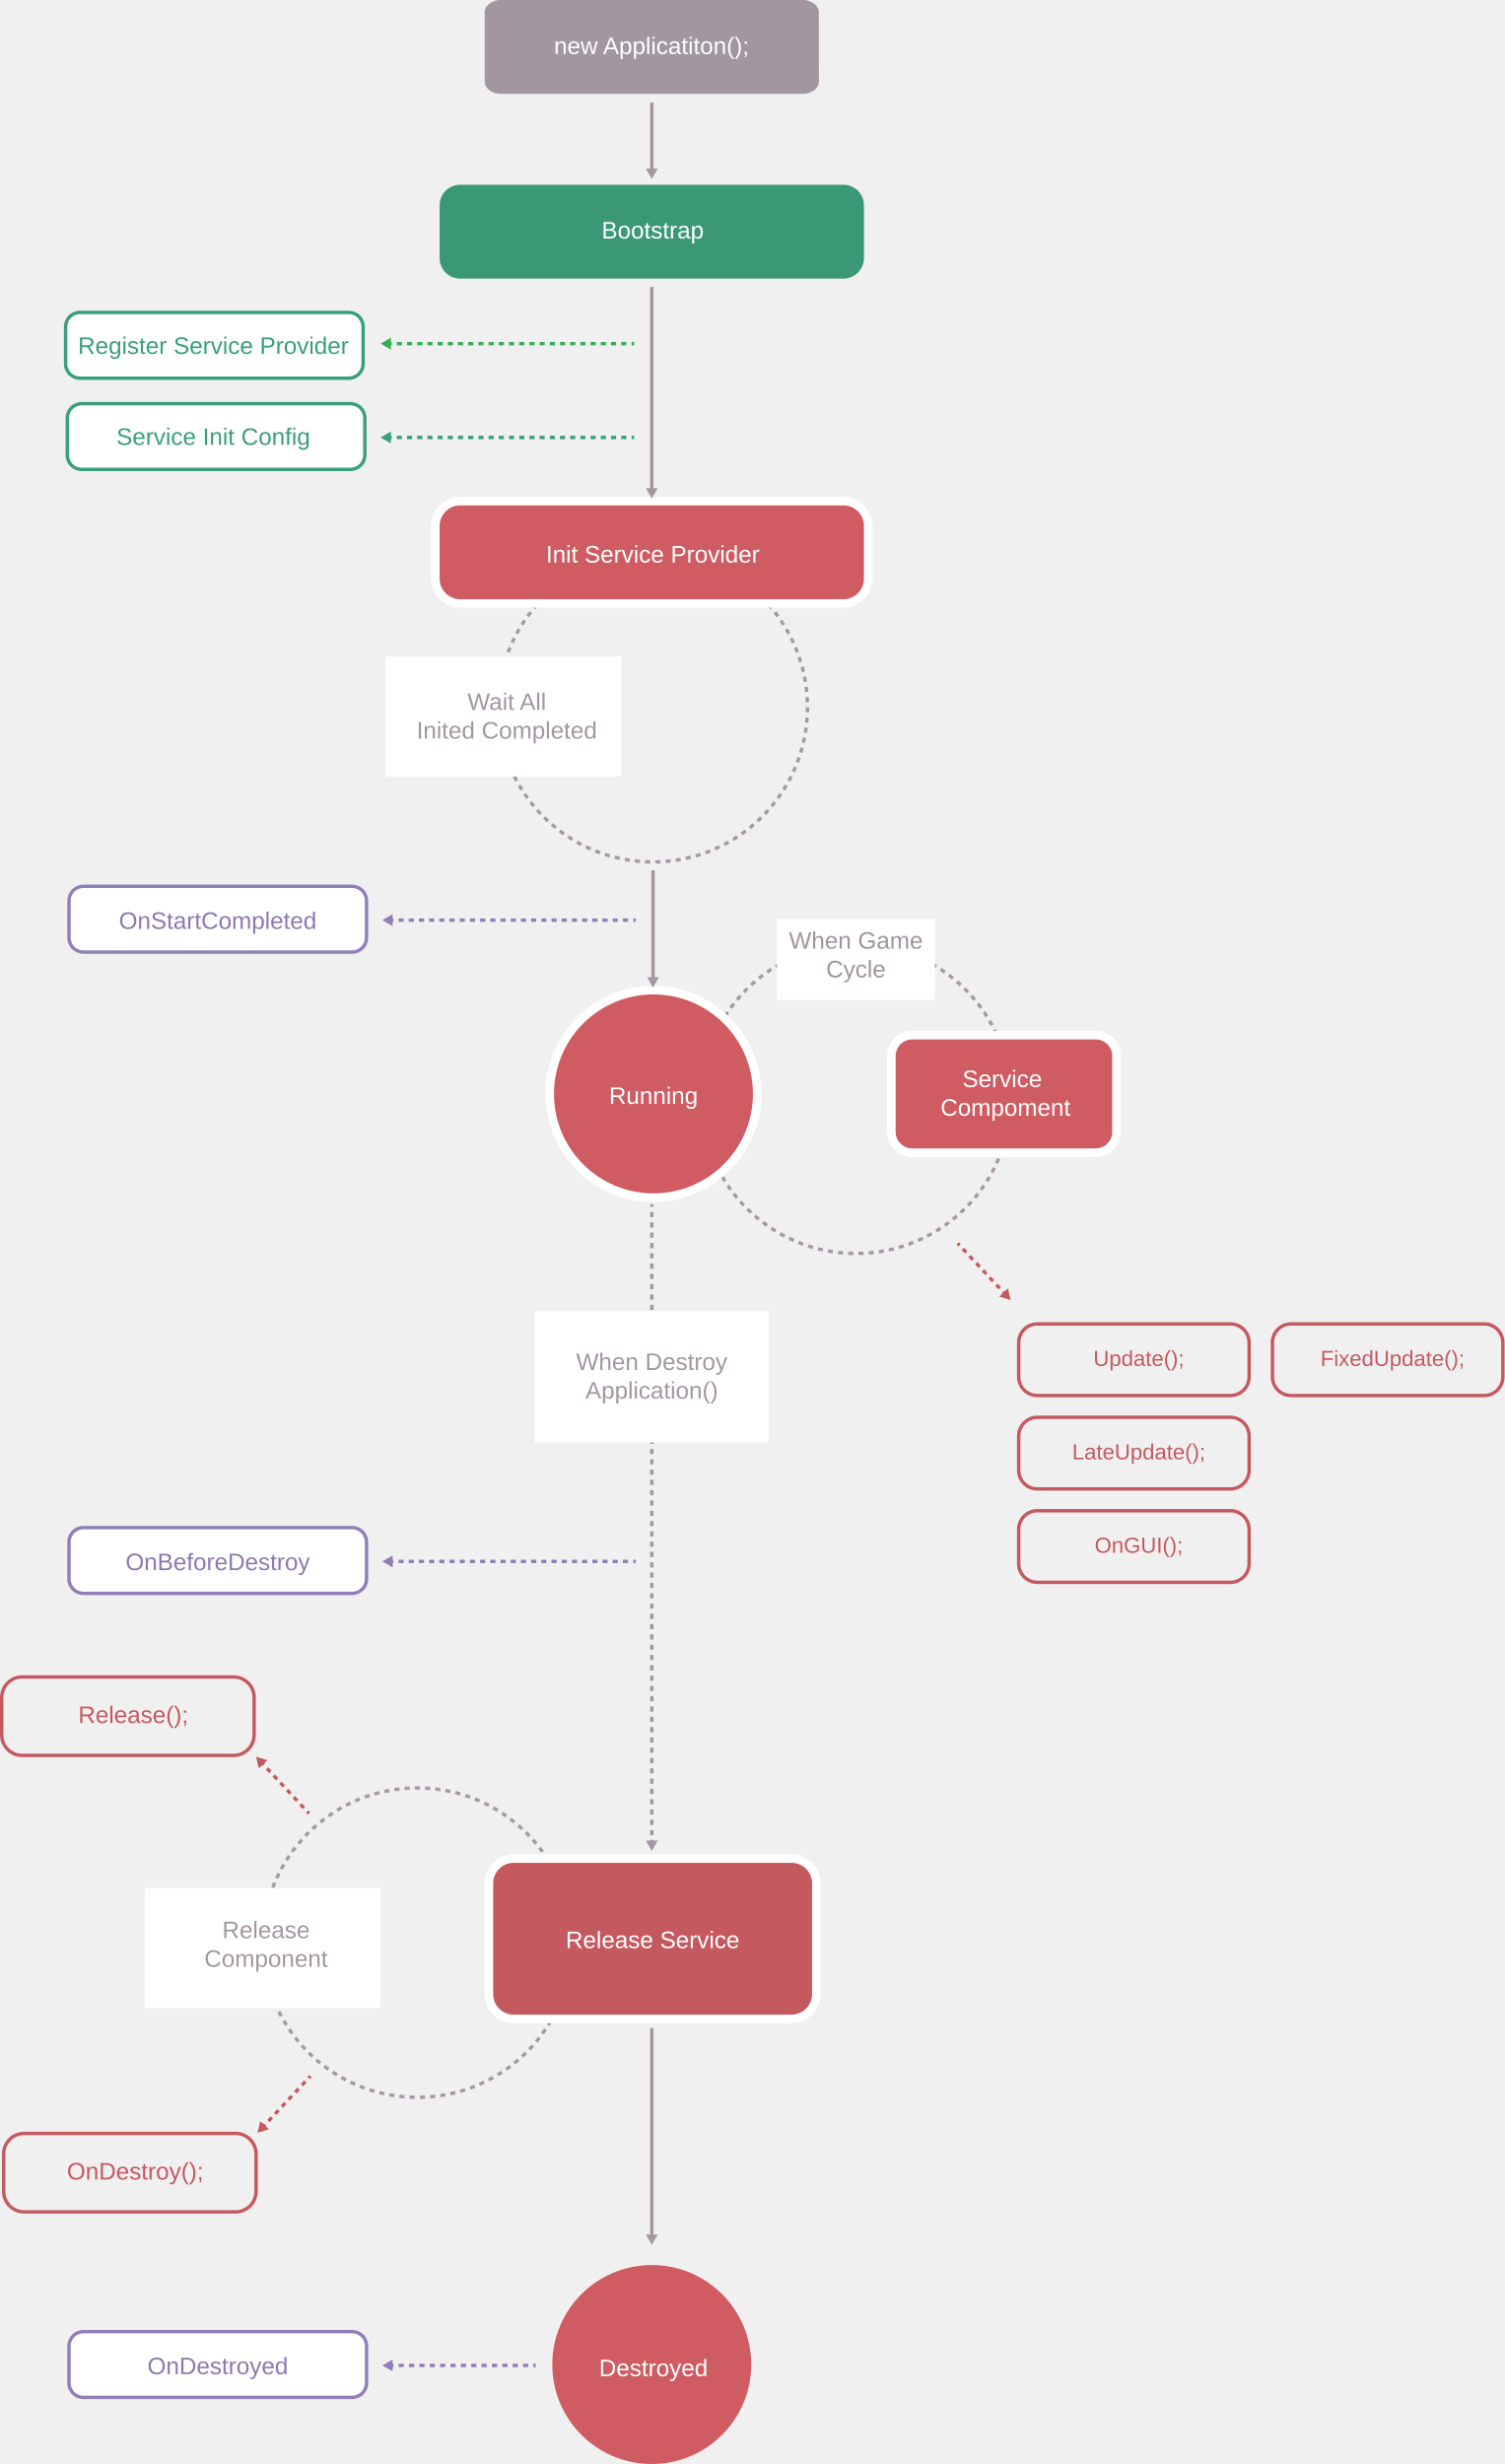
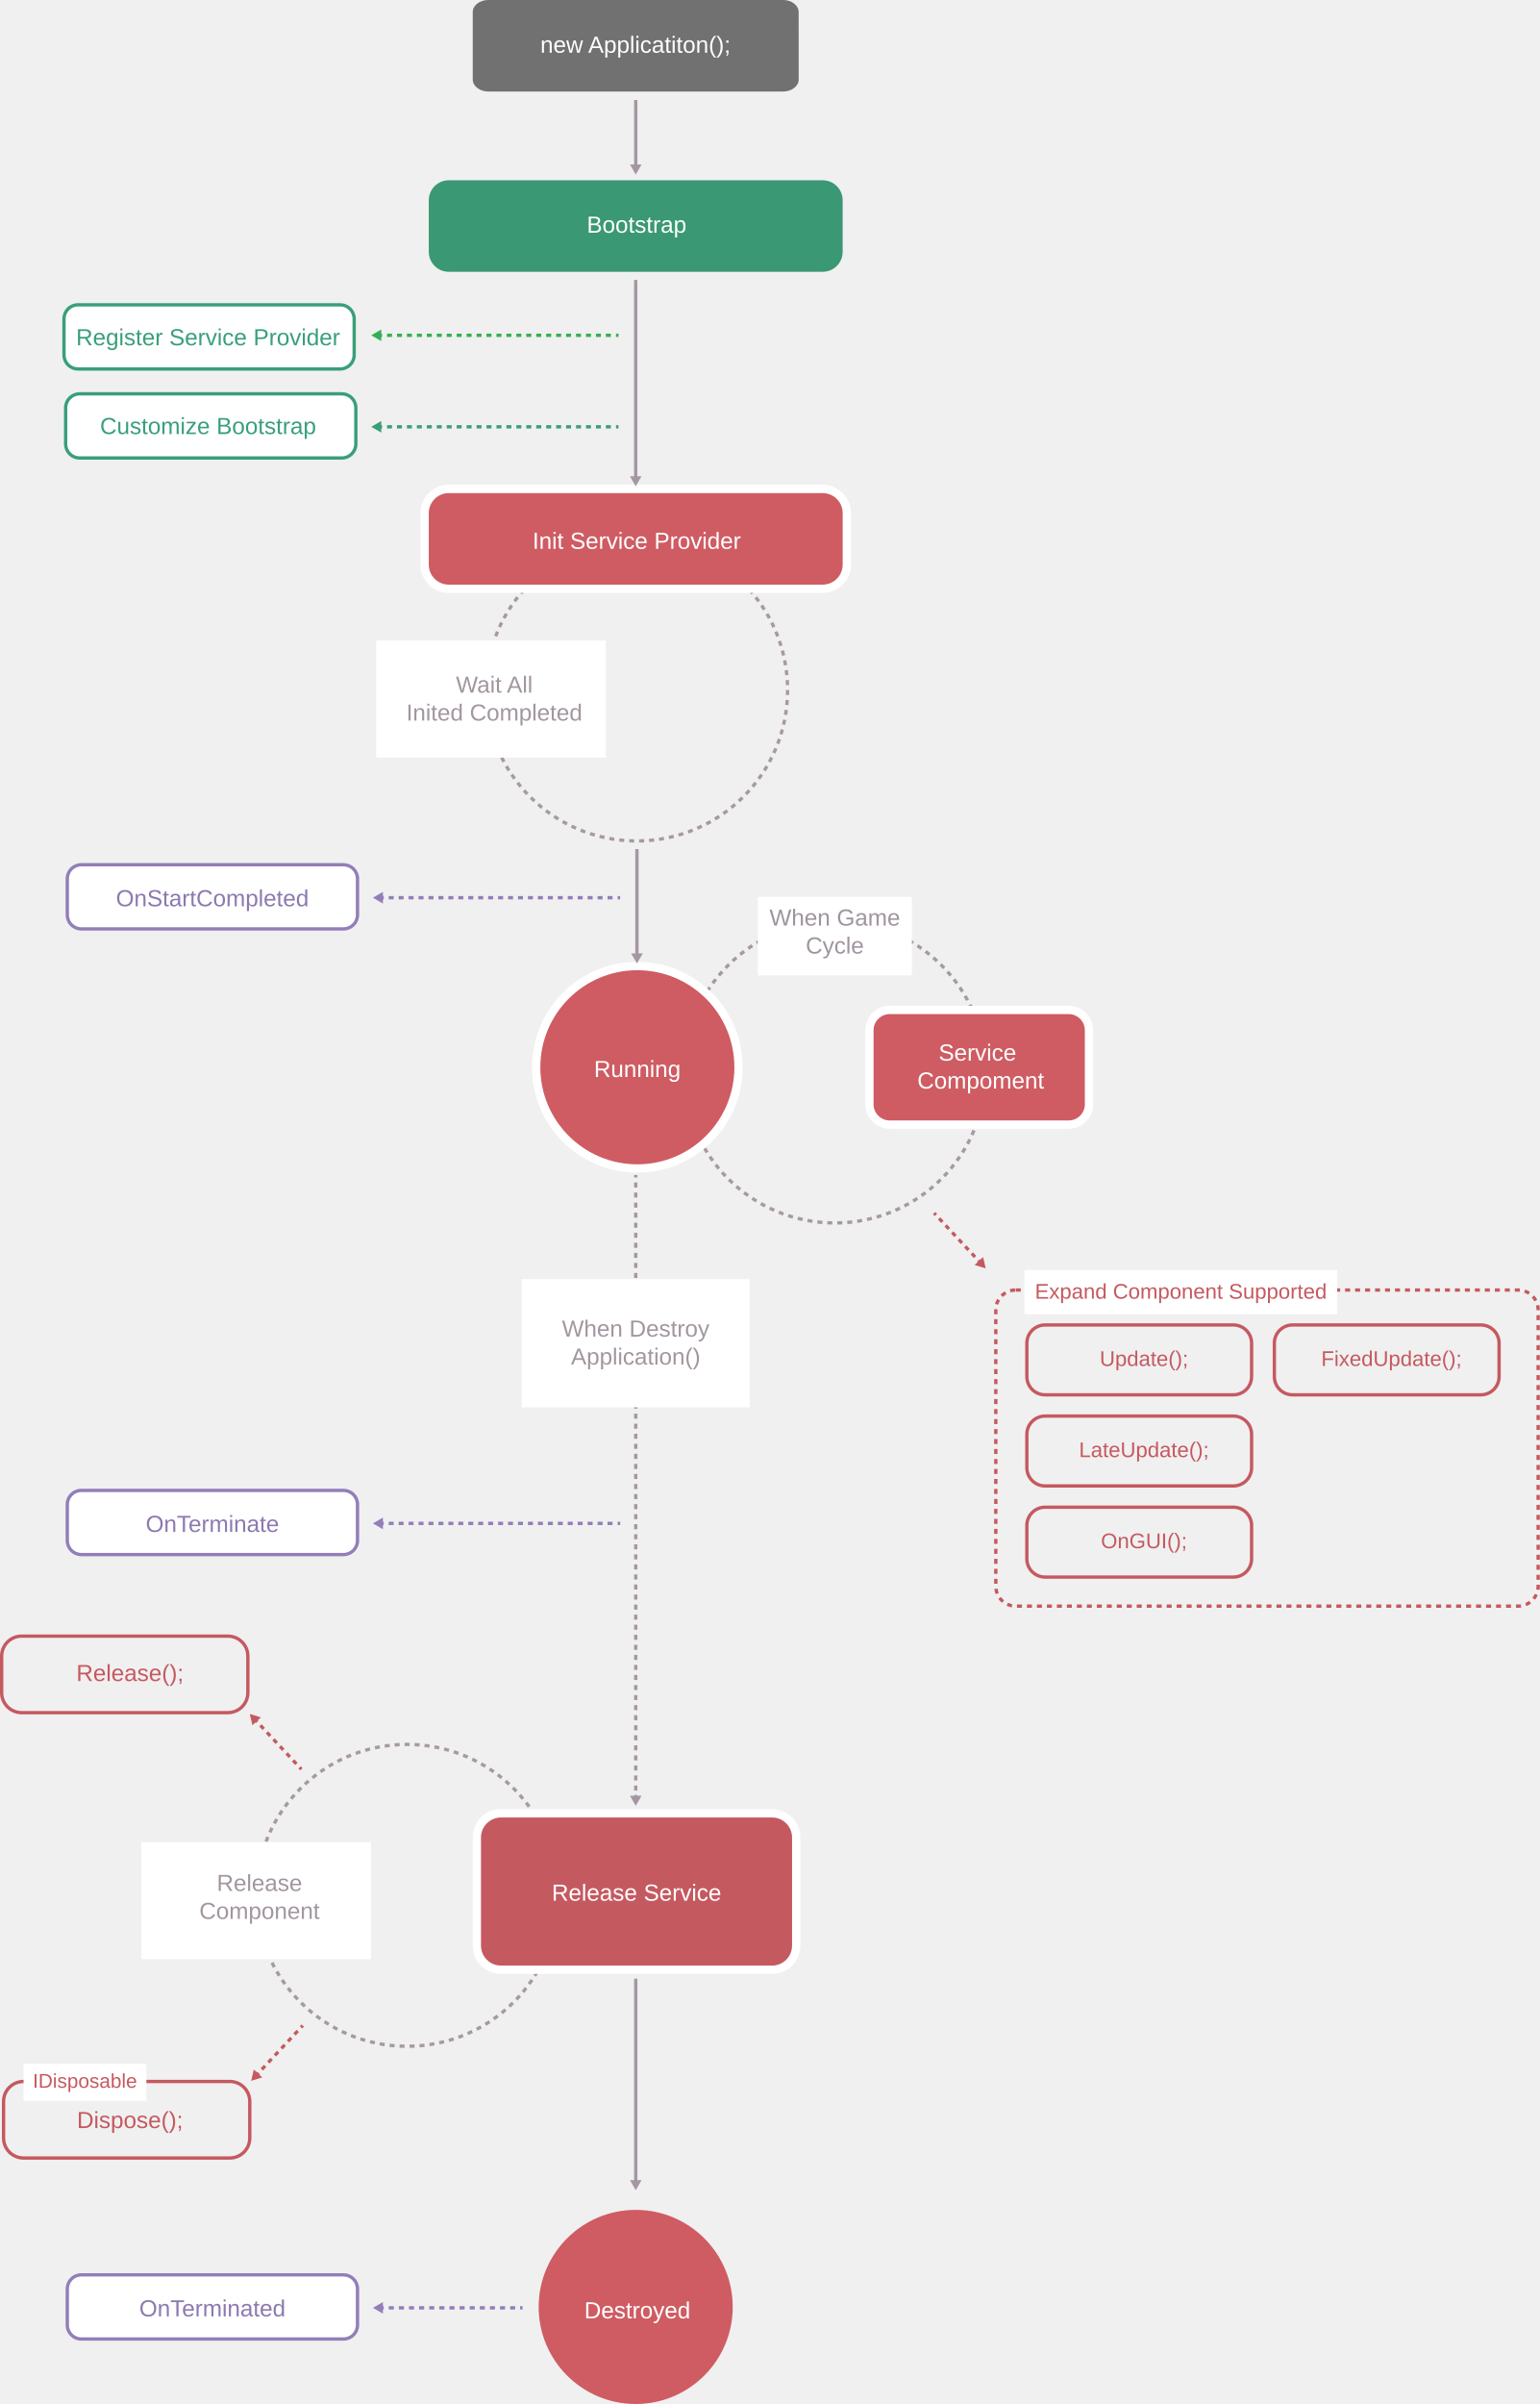
- <svg xmlns="http://www.w3.org/2000/svg" id="图层_1" data-name="图层 1" viewBox="0 0 882.17 1444.72">
+ <svg xmlns="http://www.w3.org/2000/svg" id="图层_1" data-name="图层 1" viewBox="0 0 925.66 1444.72">
  <defs>
-     <style>.cls-1,.cls-10,.cls-11,.cls-13,.cls-14,.cls-16,.cls-19,.cls-20,.cls-26,.cls-29,.cls-30,.cls-31{fill:none;}.cls-1{stroke:#a699a4;stroke-dasharray:3 3;}.cls-1,.cls-10,.cls-11,.cls-13,.cls-14,.cls-16,.cls-18,.cls-19,.cls-20,.cls-26,.cls-27,.cls-29,.cls-30,.cls-31,.cls-8{stroke-miterlimit:10;}.cls-1,.cls-10,.cls-11,.cls-13,.cls-14,.cls-16,.cls-18,.cls-19,.cls-20,.cls-26,.cls-29,.cls-30,.cls-31,.cls-8{stroke-width:2px;}.cls-2,.cls-22{fill:#a296a0;}.cls-22,.cls-24,.cls-25,.cls-3,.cls-32,.cls-9{font-size:14px;}.cls-18,.cls-27,.cls-3,.cls-7,.cls-8{fill:#fff;}.cls-22,.cls-24,.cls-25,.cls-3,.cls-32,.cls-33,.cls-9{font-family:ArialMT, Arial;}.cls-4{letter-spacing:-0.06em;}.cls-5{fill:#3a9874;}.cls-6{fill:#cf5c63;}.cls-13,.cls-14,.cls-8{stroke:#399f79;}.cls-15,.cls-9{fill:#399f79;}.cls-10,.cls-11{stroke:#35af54;}.cls-11,.cls-14,.cls-20{stroke-dasharray:2.99 2.99;}.cls-12{fill:#35af54;}.cls-16,.cls-26{stroke:#a497a2;}.cls-17{fill:#a497a2;}.cls-18,.cls-19,.cls-20,.cls-29{stroke:#927eb9;}.cls-21{fill:#927eb9;}.cls-23{letter-spacing:-0.04em;}.cls-24{fill:#8c79b0;}.cls-25{fill:#a0949f;}.cls-26{stroke-dasharray:3.02 3.02;}.cls-27{stroke:#fff;}.cls-28,.cls-32,.cls-33{fill:#c55960;}.cls-29{stroke-dasharray:3.04 3.04;}.cls-30,.cls-31{stroke:#c55960;}.cls-31{stroke-dasharray:2.88 2.88;}.cls-33{font-size:12.78px;}</style>
+     <style>.cls-1,.cls-10,.cls-11,.cls-13,.cls-14,.cls-16,.cls-19,.cls-20,.cls-26,.cls-29,.cls-31,.cls-32,.cls-34,.cls-36{fill:none;}.cls-1{stroke:#a699a4;stroke-dasharray:3 3;}.cls-1,.cls-10,.cls-11,.cls-13,.cls-14,.cls-16,.cls-18,.cls-19,.cls-20,.cls-26,.cls-27,.cls-29,.cls-31,.cls-32,.cls-34,.cls-36,.cls-8{stroke-miterlimit:10;}.cls-1,.cls-10,.cls-11,.cls-13,.cls-14,.cls-16,.cls-18,.cls-19,.cls-20,.cls-26,.cls-29,.cls-31,.cls-32,.cls-34,.cls-36,.cls-8{stroke-width:2px;}.cls-2{fill:#727171;}.cls-22,.cls-24,.cls-25,.cls-3,.cls-33,.cls-9{font-size:14px;}.cls-18,.cls-27,.cls-3,.cls-7,.cls-8{fill:#fff;}.cls-22,.cls-24,.cls-25,.cls-3,.cls-33,.cls-35,.cls-37,.cls-9{font-family:ArialMT, Arial;}.cls-4{letter-spacing:-0.06em;}.cls-5{fill:#3a9874;}.cls-6{fill:#cf5c63;}.cls-13,.cls-14,.cls-8{stroke:#399f79;}.cls-15,.cls-9{fill:#399f79;}.cls-10,.cls-11{stroke:#35af54;}.cls-11{stroke-dasharray:2.99 2.99;}.cls-12{fill:#35af54;}.cls-14,.cls-20{stroke-dasharray:2.99 2.99;}.cls-16,.cls-26{stroke:#a497a2;}.cls-17{fill:#a497a2;}.cls-18,.cls-19,.cls-20,.cls-29{stroke:#927eb9;}.cls-21{fill:#927eb9;}.cls-22{fill:#a296a0;}.cls-23{letter-spacing:-0.04em;}.cls-24{fill:#8c79b0;}.cls-25{fill:#a0949f;}.cls-26{stroke-dasharray:3.02 3.02;}.cls-27{stroke:#fff;}.cls-28,.cls-33,.cls-35,.cls-37{fill:#c55960;}.cls-29{stroke-dasharray:3.04 3.04;}.cls-30{letter-spacing:-0.11em;}.cls-31,.cls-32,.cls-34,.cls-36{stroke:#c55960;}.cls-32{stroke-dasharray:2.88 2.88;}.cls-34{stroke-dasharray:2.88 2.88;}.cls-35{font-size:12.78px;}.cls-36{stroke-dasharray:3 3;}.cls-37{font-size:12px;}</style>
  </defs>
  <circle class="cls-1" cx="244.71" cy="1139.03" r="90.71" />
  <circle class="cls-1" cx="501.86" cy="644.25" r="90.71" />
  <circle class="cls-1" cx="382.75" cy="414.68" r="90.71" />
  <path class="cls-2" d="M710,108.49c0,4-4.21,7.27-9.4,7.27H523.44c-5.19,0-9.4-3.25-9.4-7.27V68c0-4,4.21-7.27,9.4-7.27H700.56c5.19,0,9.4,3.25,9.4,7.27Z" transform="translate(-229.85 -60.75)" />
  <text class="cls-3" transform="translate(324.81 31.69)">new<tspan class="cls-4" x="25.68" y="0"> </tspan>
    <tspan x="28.8" y="0">Applicatiton();</tspan>
  </text>
  <rect class="cls-5" x="257.77" y="108.34" width="248.8" height="55" rx="12" ry="12" />
  <text class="cls-3" transform="translate(352.75 139.83)">Bootstrap</text>
  <rect class="cls-6" x="255.27" y="293.84" width="253.8" height="60" rx="14.5" ry="14.5" />
  <path class="cls-7" d="M724.42,357.09a12,12,0,0,1,12,12v31a12,12,0,0,1-12,12H499.62a12,12,0,0,1-12-12v-31a12,12,0,0,1,12-12h224.8m0-5H499.62a17,17,0,0,0-17,17v31a17,17,0,0,0,17,17h224.8a17,17,0,0,0,17-17v-31a17,17,0,0,0-17-17Z" transform="translate(-229.85 -60.75)" />
  <text class="cls-3" transform="translate(320.12 329.83)">Init Service Provider</text>
  <rect class="cls-8" x="38.48" y="183.18" width="174.43" height="38.56" rx="8.41" ry="8.41" />
  <text class="cls-9" transform="translate(45.72 207.5)">Register Service Provider</text>
  <line class="cls-10" x1="228.18" y1="201.5" x2="229.68" y2="201.5" />
  <line class="cls-11" x1="232.67" y1="201.5" x2="368.83" y2="201.5" />
  <line class="cls-10" x1="370.32" y1="201.5" x2="371.82" y2="201.5" />
  <polygon class="cls-12" points="229.2 205 223.16 201.5 229.2 198.01 229.2 205" />
  <rect class="cls-8" x="39.46" y="236.68" width="174.45" height="38.56" rx="8.41" ry="8.41" />
-   <text class="cls-9" transform="translate(68.28 260.84)">Service Init Config</text>
+   <text class="cls-9" transform="translate(60.11 260.84)">Customize Bootstrap</text>
  <line class="cls-13" x1="228.18" y1="256.5" x2="229.68" y2="256.5" />
  <line class="cls-14" x1="232.67" y1="256.5" x2="368.83" y2="256.5" />
  <line class="cls-13" x1="370.32" y1="256.5" x2="371.82" y2="256.5" />
  <polygon class="cls-15" points="229.2 260 223.16 256.5 229.2 253.01 229.2 260" />
  <line class="cls-16" x1="382.15" y1="168.25" x2="382.15" y2="287.22" />
  <polygon class="cls-17" points="378.67 286.2 382.15 292.25 385.64 286.2 378.67 286.2" />
  <line class="cls-16" x1="382.18" y1="60.11" x2="382.18" y2="99.89" />
  <polygon class="cls-17" points="378.69 98.87 382.18 104.91 385.67 98.87 378.69 98.87" />
  <path class="cls-6" d="M613,763a60.83,60.83,0,1,1,60.83-60.83A60.9,60.9,0,0,1,613,763Z" transform="translate(-229.85 -60.75)" />
  <path class="cls-7" d="M613,643.81a58.33,58.33,0,1,1-58.33,58.33A58.33,58.33,0,0,1,613,643.81m0-5a63.33,63.33,0,1,0,63.33,63.33A63.41,63.41,0,0,0,613,638.81Z" transform="translate(-229.85 -60.75)" />
  <line class="cls-16" x1="382.9" y1="510.25" x2="382.9" y2="573.99" />
  <polygon class="cls-17" points="379.41 572.97 382.9 579.02 386.39 572.97 379.41 572.97" />
  <rect class="cls-18" x="40.46" y="519.68" width="174.45" height="38.56" rx="8.41" ry="8.41" />
  <line class="cls-19" x1="229.18" y1="539.5" x2="230.68" y2="539.5" />
  <line class="cls-20" x1="233.67" y1="539.5" x2="369.83" y2="539.5" />
  <line class="cls-19" x1="371.32" y1="539.5" x2="372.82" y2="539.5" />
  <polygon class="cls-21" points="230.2 543 224.16 539.5 230.2 536.01 230.2 543" />
  <rect class="cls-7" x="226.16" y="384.91" width="138.01" height="70.33" />
  <text class="cls-22" transform="translate(274.08 416.25)">
    <tspan class="cls-23">W</tspan>
    <tspan x="12.69" y="0">ait</tspan>
    <tspan class="cls-4" x="27.48" y="0"> </tspan>
    <tspan x="30.6" y="0">All</tspan>
    <tspan x="-29.84" y="16.8">Inited Completed</tspan>
  </text>
  <text class="cls-24" transform="translate(69.71 544.63)">OnStartCompleted</text>
  <text class="cls-3" transform="translate(357.07 647.25)">Running</text>
  <rect class="cls-7" x="455.52" y="538.96" width="92.67" height="47.23" />
  <text class="cls-25" transform="translate(462.57 556.25)">When Game<tspan x="21.79" y="16.8">Cycle</tspan>
  </text>
  <rect class="cls-6" x="522.65" y="606.94" width="132" height="68.9" rx="12.21" ry="12.21" />
  <path class="cls-7" d="M872.29,670.19A9.71,9.71,0,0,1,882,679.9v44.49a9.71,9.71,0,0,1-9.71,9.71H764.71a9.71,9.71,0,0,1-9.71-9.71V679.9a9.71,9.71,0,0,1,9.71-9.71H872.29m0-5H764.71A14.72,14.72,0,0,0,750,679.9v44.49a14.72,14.72,0,0,0,14.71,14.71H872.29A14.72,14.72,0,0,0,887,724.39V679.9a14.72,14.72,0,0,0-14.71-14.71Z" transform="translate(-229.85 -60.75)" />
  <text class="cls-3" transform="translate(564.28 637.39)">Service <tspan x="-12.84" y="16.8">Compoment</tspan>
  </text>
  <line class="cls-16" x1="382.18" y1="706.12" x2="382.18" y2="707.62" />
  <line class="cls-26" x1="382.18" y1="710.64" x2="382.18" y2="1077.21" />
  <line class="cls-16" x1="382.18" y1="1078.72" x2="382.18" y2="1080.22" />
  <polygon class="cls-17" points="378.69 1079.2 382.18 1085.24 385.67 1079.2 378.69 1079.2" />
  <rect class="cls-27" x="314.15" y="769.25" width="136" height="76" />
  <text class="cls-22" transform="translate(337.81 803.25)">When Destroy<tspan x="5.44" y="16.8">Application()</tspan>
  </text>
  <rect class="cls-28" x="286.66" y="1089.75" width="192" height="94" rx="14.5" ry="14.5" />
  <path class="cls-7" d="M694,1153a12,12,0,0,1,12,12v65a12,12,0,0,1-12,12H531a12,12,0,0,1-12-12v-65a12,12,0,0,1,12-12H694m0-5H531a17,17,0,0,0-17,17v65a17,17,0,0,0,17,17H694a17,17,0,0,0,17-17v-65a17,17,0,0,0-17-17Z" transform="translate(-229.85 -60.75)" />
  <text class="cls-3" transform="translate(331.69 1142.25)">Release Service</text>
  <line class="cls-16" x1="382.18" y1="1189.12" x2="382.18" y2="1311.22" />
  <polygon class="cls-17" points="378.69 1310.2 382.18 1316.24 385.67 1310.2 378.69 1310.2" />
  <circle class="cls-6" cx="382.15" cy="1386.39" r="58.33" />
  <text class="cls-3" transform="translate(351.25 1393.25)">Destroyed</text>
  <rect class="cls-18" x="40.46" y="1367.11" width="174.45" height="38.56" rx="8.41" ry="8.41" />
  <line class="cls-19" x1="229.18" y1="1386.93" x2="230.68" y2="1386.93" />
  <line class="cls-29" x1="233.71" y1="1386.93" x2="311.14" y2="1386.93" />
  <line class="cls-19" x1="312.65" y1="1386.93" x2="314.15" y2="1386.93" />
  <polygon class="cls-21" points="230.2 1390.42 224.16 1386.93 230.2 1383.44 230.2 1390.42" />
-   <text class="cls-24" transform="translate(86.44 1392.06)">OnDestroyed</text>
-   <line class="cls-30" x1="181.15" y1="1063.25" x2="180.13" y2="1062.15" />
-   <line class="cls-31" x1="178.17" y1="1060.04" x2="155.59" y2="1035.85" />
-   <line class="cls-30" x1="154.61" y1="1034.8" x2="153.58" y2="1033.7" />
+   <text class="cls-24" transform="translate(83.72 1392.06)">On<tspan class="cls-30" x="18.68" y="0">T</tspan>
+     <tspan x="25.68" y="0">erminated</tspan>
+   </text>
+   <line class="cls-31" x1="181.15" y1="1063.25" x2="180.13" y2="1062.15" />
+   <line class="cls-32" x1="178.17" y1="1060.04" x2="155.59" y2="1035.85" />
+   <line class="cls-31" x1="154.61" y1="1034.8" x2="153.58" y2="1033.7" />
  <polygon class="cls-28" points="156.83 1032.07 150.16 1030.03 151.73 1036.83 156.83 1032.07" />
-   <rect class="cls-30" x="1" y="983.25" width="148" height="46" rx="12" ry="12" />
-   <text class="cls-32" transform="translate(45.87 1010.25)">Release();</text>
-   <line class="cls-30" x1="182" y1="1217.29" x2="180.98" y2="1218.38" />
-   <line class="cls-31" x1="179.01" y1="1220.49" x2="156.43" y2="1244.68" />
-   <line class="cls-30" x1="155.45" y1="1245.73" x2="154.43" y2="1246.83" />
+   <rect class="cls-31" x="1" y="983.25" width="148" height="46" rx="12" ry="12" />
+   <text class="cls-33" transform="translate(45.87 1010.25)">Release();</text>
+   <line class="cls-31" x1="182" y1="1217.29" x2="180.98" y2="1218.38" />
+   <line class="cls-34" x1="179.01" y1="1220.49" x2="156.43" y2="1244.68" />
+   <line class="cls-31" x1="155.45" y1="1245.73" x2="154.43" y2="1246.83" />
  <polygon class="cls-28" points="152.57 1243.7 151 1250.5 157.68 1248.46 152.57 1243.7" />
-   <rect class="cls-30" x="2.15" y="1250.89" width="148" height="46" rx="12" ry="12" />
-   <text class="cls-32" transform="translate(39.25 1277.89)">OnDestroy();</text>
+   <rect class="cls-31" x="2.15" y="1250.89" width="148" height="46" rx="12" ry="12" />
  <rect class="cls-7" x="84.99" y="1107.08" width="138.01" height="70.33" />
  <text class="cls-22" transform="translate(130.31 1136.41)">Release<tspan x="-10.51" y="16.8">Component</tspan>
  </text>
  <rect class="cls-18" x="40.46" y="895.68" width="174.45" height="38.56" rx="8.41" ry="8.41" />
  <line class="cls-19" x1="229.18" y1="915.51" x2="230.68" y2="915.51" />
  <line class="cls-20" x1="233.67" y1="915.51" x2="369.83" y2="915.51" />
  <line class="cls-19" x1="371.32" y1="915.51" x2="372.82" y2="915.51" />
  <polygon class="cls-21" points="230.2 919 224.16 915.51 230.2 912.02 230.2 919" />
-   <text class="cls-24" transform="translate(73.61 920.63)">OnBeforeDestroy</text>
-   <rect class="cls-30" x="597.3" y="776.25" width="135.1" height="41.99" rx="10.95" ry="10.95" />
-   <text class="cls-33" transform="translate(641.09 800.89)">Update();</text>
-   <line class="cls-30" x1="561.56" y1="729.03" x2="562.59" y2="730.13" />
-   <line class="cls-31" x1="564.55" y1="732.23" x2="587.13" y2="756.42" />
-   <line class="cls-30" x1="588.11" y1="757.48" x2="589.14" y2="758.57" />
+   <text class="cls-24" transform="translate(87.61 920.63)">On<tspan class="cls-30" x="18.68" y="0">T</tspan>
+     <tspan x="25.68" y="0">erminate</tspan>
+   </text>
+   <rect class="cls-31" x="617.3" y="796.25" width="135.1" height="41.99" rx="10.95" ry="10.95" />
+   <text class="cls-35" transform="translate(661.09 820.89)">Update();</text>
+   <line class="cls-31" x1="561.56" y1="729.03" x2="562.59" y2="730.13" />
+   <line class="cls-32" x1="564.55" y1="732.23" x2="587.13" y2="756.42" />
+   <line class="cls-31" x1="588.11" y1="757.48" x2="589.14" y2="758.57" />
  <polygon class="cls-28" points="585.89 760.21 592.57 762.25 590.99 755.44 585.89 760.21" />
-   <rect class="cls-30" x="597.3" y="831.01" width="135.1" height="41.99" rx="10.95" ry="10.95" />
-   <text class="cls-33" transform="translate(628.65 855.66)">LateUpdate();</text>
-   <rect class="cls-30" x="746.08" y="776.25" width="135.1" height="41.99" rx="10.95" ry="10.95" />
-   <text class="cls-33" transform="translate(774.24 800.89)">FixedUpdate();</text>
-   <rect class="cls-30" x="597.3" y="885.78" width="135.1" height="41.99" rx="10.95" ry="10.95" />
-   <text class="cls-33" transform="translate(641.81 910.43)">OnGUI();</text>
+   <rect class="cls-31" x="617.3" y="851.01" width="135.1" height="41.99" rx="10.95" ry="10.95" />
+   <text class="cls-35" transform="translate(648.65 875.66)">LateUpdate();</text>
+   <rect class="cls-31" x="766.08" y="796.25" width="135.1" height="41.99" rx="10.95" ry="10.95" />
+   <text class="cls-35" transform="translate(794.24 820.89)">FixedUpdate();</text>
+   <rect class="cls-31" x="617.3" y="905.78" width="135.1" height="41.99" rx="10.95" ry="10.95" />
+   <text class="cls-35" transform="translate(661.81 930.43)">OnGUI();</text>
+   <rect class="cls-36" x="598.63" y="775.25" width="326.03" height="189.98" rx="12" ry="12" />
+   <text class="cls-33" transform="translate(46.26 1278.89)">Dispose();</text>
+   <rect class="cls-7" x="615.82" y="763.25" width="188.04" height="26.5" />
+   <rect class="cls-7" x="14.17" y="1240.27" width="73.83" height="22.2" />
+   <text class="cls-37" transform="translate(19.7 1254.68)">IDisposable</text>
+   <text class="cls-35" transform="translate(622.14 780.47)">Expand Component Supported</text>
</svg>
